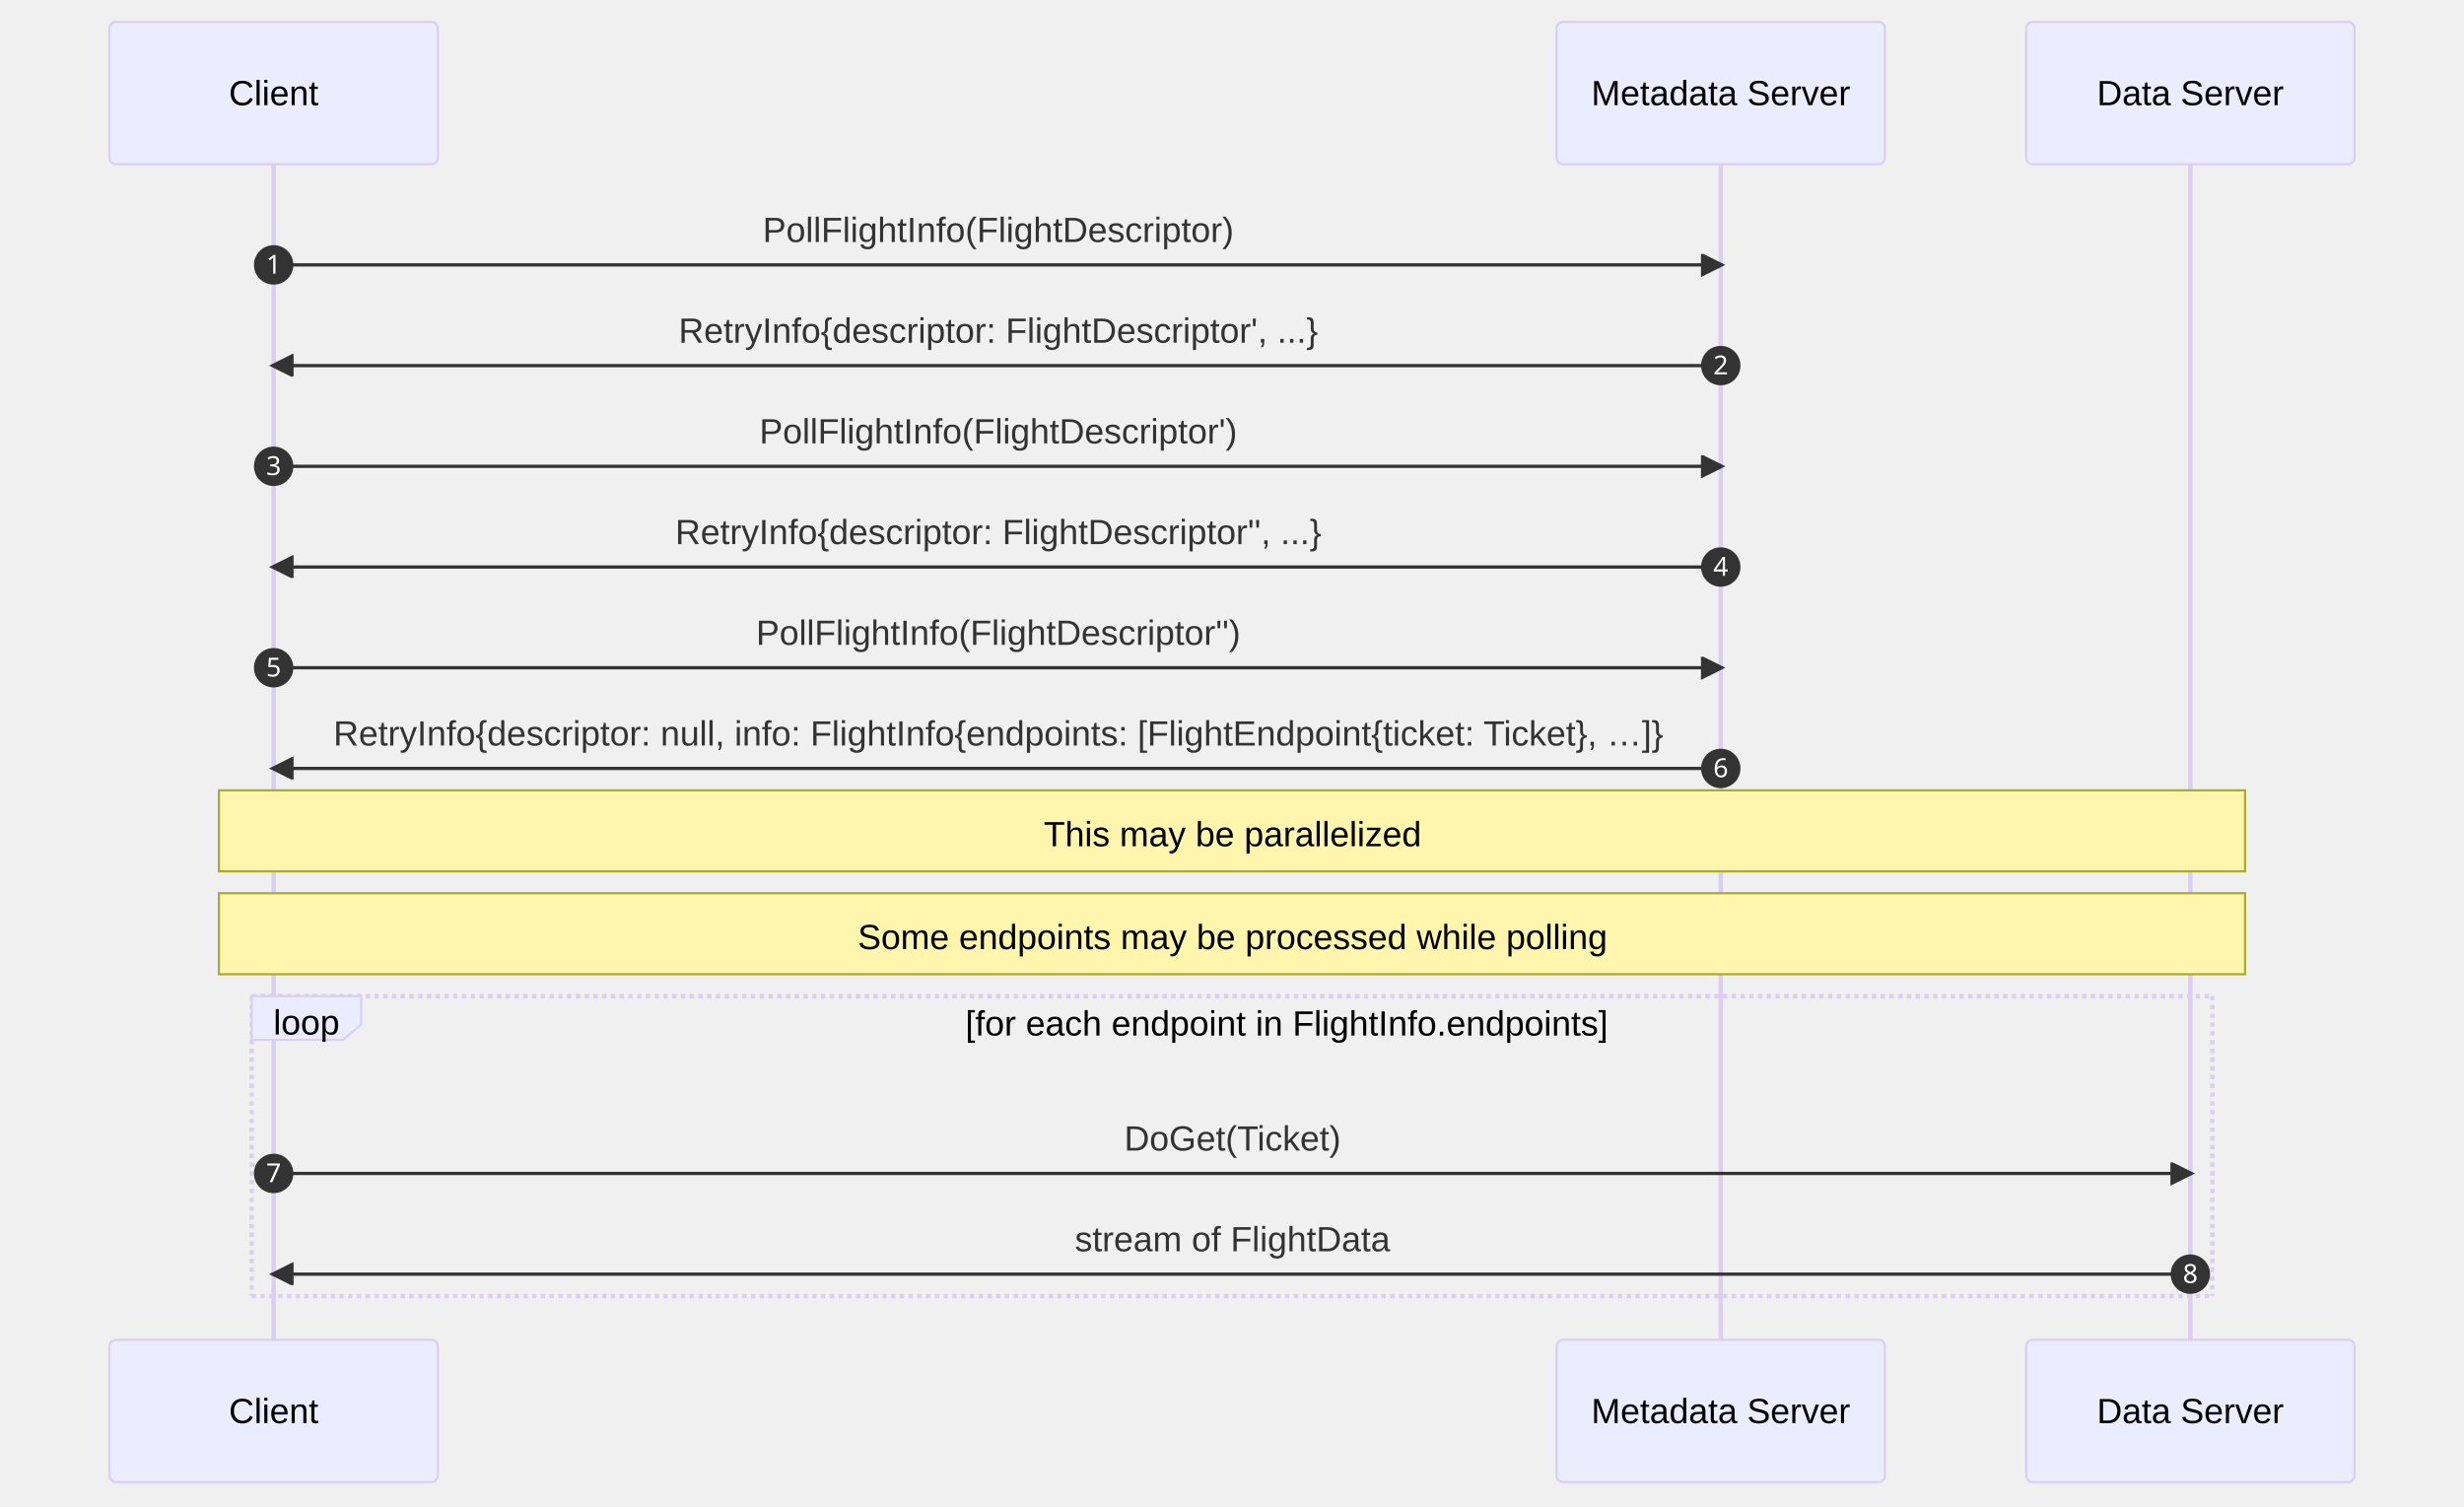
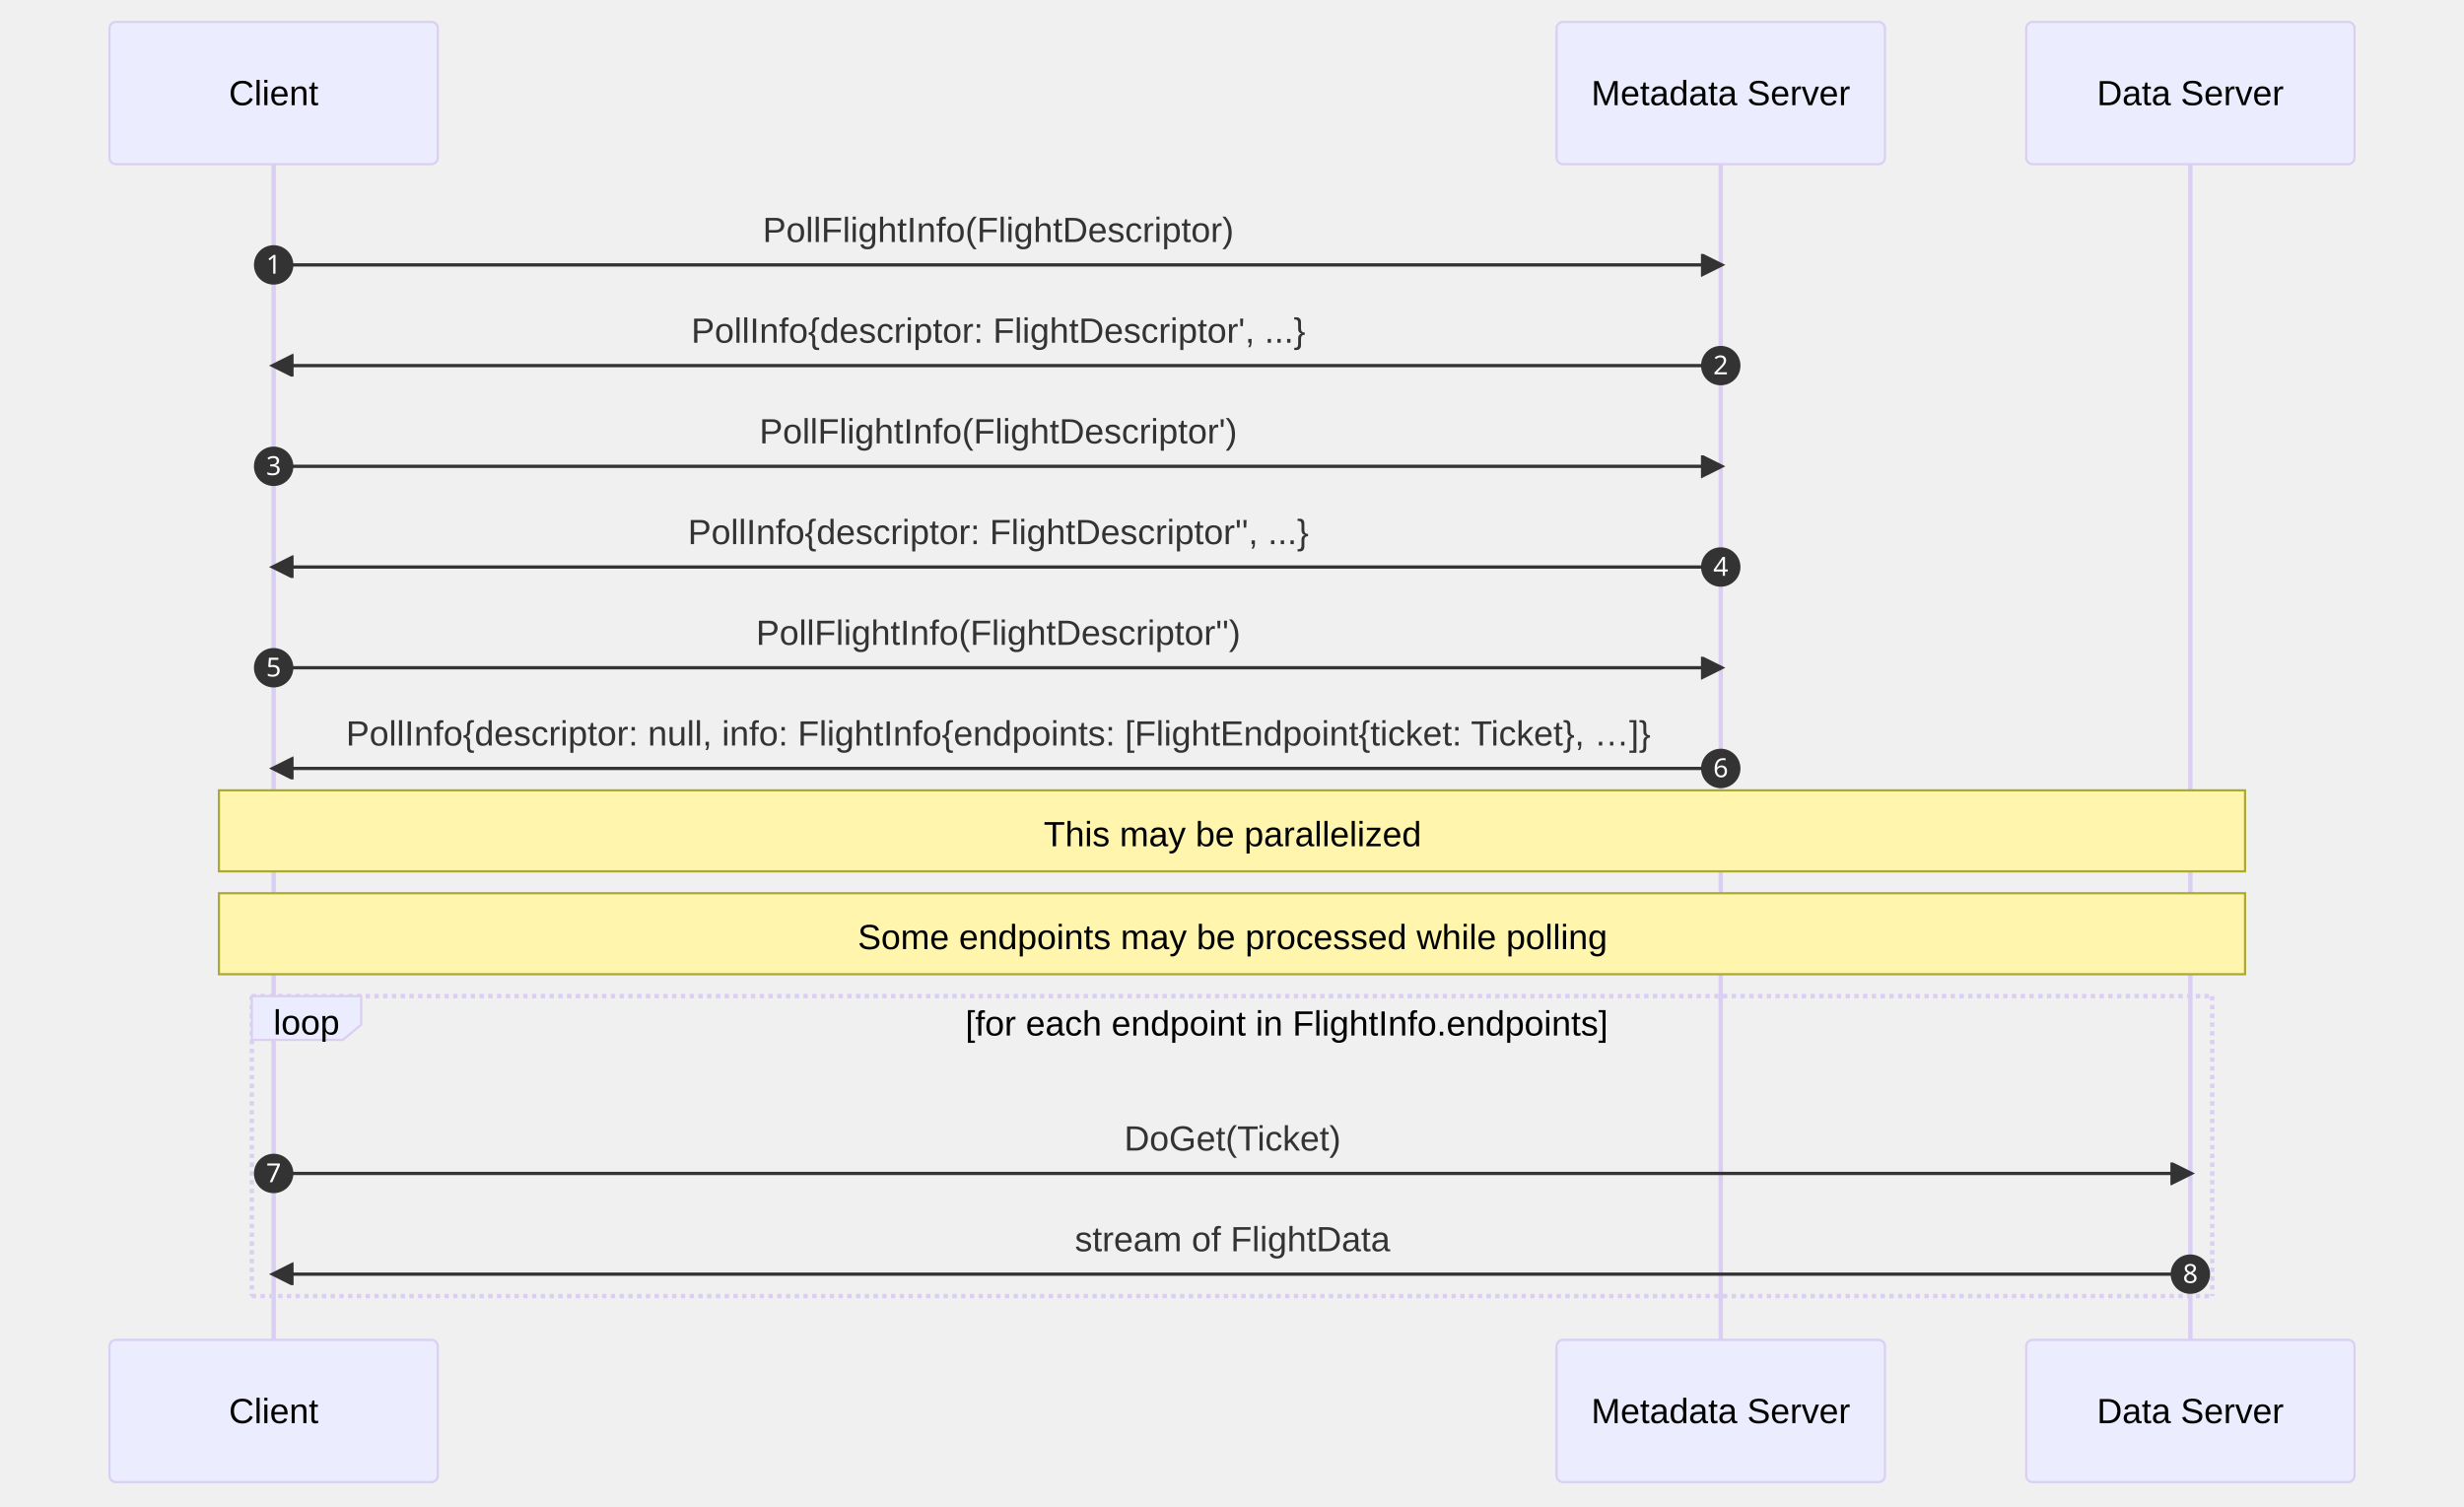
<svg xmlns="http://www.w3.org/2000/svg" aria-roledescription="sequence" role="graphics-document document" viewBox="-50 -10 1125.5 688" style="max-width: 1125.5px; background-color: white;" width="100%" id="mermaid-1690782830274">
  <style>#mermaid-1690782830274{font-family:"trebuchet ms",verdana,arial,sans-serif;font-size:16px;fill:#333;}#mermaid-1690782830274 .error-icon{fill:#552222;}#mermaid-1690782830274 .error-text{fill:#552222;stroke:#552222;}#mermaid-1690782830274 .edge-thickness-normal{stroke-width:2px;}#mermaid-1690782830274 .edge-thickness-thick{stroke-width:3.5px;}#mermaid-1690782830274 .edge-pattern-solid{stroke-dasharray:0;}#mermaid-1690782830274 .edge-pattern-dashed{stroke-dasharray:3;}#mermaid-1690782830274 .edge-pattern-dotted{stroke-dasharray:2;}#mermaid-1690782830274 .marker{fill:#333333;stroke:#333333;}#mermaid-1690782830274 .marker.cross{stroke:#333333;}#mermaid-1690782830274 svg{font-family:"trebuchet ms",verdana,arial,sans-serif;font-size:16px;}#mermaid-1690782830274 .actor{stroke:hsl(259.626, 59.777%, 87.902%);fill:#ECECFF;}#mermaid-1690782830274 text.actor&gt;tspan{fill:black;stroke:none;}#mermaid-1690782830274 .actor-line{stroke:grey;}#mermaid-1690782830274 .messageLine0{stroke-width:1.5;stroke-dasharray:none;stroke:#333;}#mermaid-1690782830274 .messageLine1{stroke-width:1.5;stroke-dasharray:2,2;stroke:#333;}#mermaid-1690782830274 #arrowhead path{fill:#333;stroke:#333;}#mermaid-1690782830274 .sequenceNumber{fill:white;}#mermaid-1690782830274 #sequencenumber{fill:#333;}#mermaid-1690782830274 #crosshead path{fill:#333;stroke:#333;}#mermaid-1690782830274 .messageText{fill:#333;stroke:none;}#mermaid-1690782830274 .labelBox{stroke:hsl(259.626, 59.777%, 87.902%);fill:#ECECFF;}#mermaid-1690782830274 .labelText,#mermaid-1690782830274 .labelText&gt;tspan{fill:black;stroke:none;}#mermaid-1690782830274 .loopText,#mermaid-1690782830274 .loopText&gt;tspan{fill:black;stroke:none;}#mermaid-1690782830274 .loopLine{stroke-width:2px;stroke-dasharray:2,2;stroke:hsl(259.626, 59.777%, 87.902%);fill:hsl(259.626, 59.777%, 87.902%);}#mermaid-1690782830274 .note{stroke:#aaaa33;fill:#fff5ad;}#mermaid-1690782830274 .noteText,#mermaid-1690782830274 .noteText&gt;tspan{fill:black;stroke:none;}#mermaid-1690782830274 .activation0{fill:#f4f4f4;stroke:#666;}#mermaid-1690782830274 .activation1{fill:#f4f4f4;stroke:#666;}#mermaid-1690782830274 .activation2{fill:#f4f4f4;stroke:#666;}#mermaid-1690782830274 .actorPopupMenu{position:absolute;}#mermaid-1690782830274 .actorPopupMenuPanel{position:absolute;fill:#ECECFF;box-shadow:0px 8px 16px 0px rgba(0,0,0,0.2);filter:drop-shadow(3px 5px 2px rgb(0 0 0 / 0.4));}#mermaid-1690782830274 .actor-man line{stroke:hsl(259.626, 59.777%, 87.902%);fill:#ECECFF;}#mermaid-1690782830274 .actor-man circle,#mermaid-1690782830274 line{stroke:hsl(259.626, 59.777%, 87.902%);fill:#ECECFF;stroke-width:2px;}#mermaid-1690782830274 :root{--mermaid-font-family:"trebuchet ms",verdana,arial,sans-serif;}</style>
  <g />
  <defs>
    <symbol height="24" width="24" id="computer">
      <path d="M2 2v13h20v-13h-20zm18 11h-16v-9h16v9zm-10.228 6l.466-1h3.524l.467 1h-4.457zm14.228 3h-24l2-6h2.104l-1.33 4h18.45l-1.297-4h2.073l2 6zm-5-10h-14v-7h14v7z" transform="scale(.5)" />
    </symbol>
  </defs>
  <defs>
    <symbol clip-rule="evenodd" fill-rule="evenodd" id="database">
      <path d="M12.258.001l.256.004.255.005.253.008.251.01.249.012.247.015.246.016.242.019.241.02.239.023.236.024.233.027.231.028.229.031.225.032.223.034.22.036.217.038.214.04.211.041.208.043.205.045.201.046.198.048.194.05.191.051.187.053.183.054.18.056.175.057.172.059.168.06.163.061.16.063.155.064.15.066.074.033.073.033.071.034.07.034.069.035.068.035.067.035.066.035.064.036.064.036.062.036.06.036.06.037.058.037.058.037.055.038.055.038.053.038.052.038.051.039.05.039.048.039.047.039.045.04.044.04.043.04.041.04.04.041.039.041.037.041.036.041.034.041.033.042.032.042.03.042.029.042.027.042.026.043.024.043.023.043.021.043.02.043.018.044.017.043.015.044.013.044.012.044.011.045.009.044.007.045.006.045.004.045.002.045.001.045v17l-.001.045-.002.045-.004.045-.006.045-.007.045-.009.044-.011.045-.012.044-.013.044-.015.044-.017.043-.018.044-.02.043-.021.043-.023.043-.024.043-.026.043-.027.042-.029.042-.03.042-.032.042-.033.042-.034.041-.036.041-.037.041-.039.041-.04.041-.041.04-.043.04-.044.04-.045.04-.047.039-.048.039-.05.039-.051.039-.052.038-.053.038-.055.038-.055.038-.058.037-.058.037-.06.037-.06.036-.062.036-.064.036-.064.036-.066.035-.067.035-.068.035-.069.035-.07.034-.071.034-.073.033-.074.033-.15.066-.155.064-.16.063-.163.061-.168.06-.172.059-.175.057-.18.056-.183.054-.187.053-.191.051-.194.05-.198.048-.201.046-.205.045-.208.043-.211.041-.214.04-.217.038-.22.036-.223.034-.225.032-.229.031-.231.028-.233.027-.236.024-.239.023-.241.02-.242.019-.246.016-.247.015-.249.012-.251.01-.253.008-.255.005-.256.004-.258.001-.258-.001-.256-.004-.255-.005-.253-.008-.251-.01-.249-.012-.247-.015-.245-.016-.243-.019-.241-.02-.238-.023-.236-.024-.234-.027-.231-.028-.228-.031-.226-.032-.223-.034-.22-.036-.217-.038-.214-.04-.211-.041-.208-.043-.204-.045-.201-.046-.198-.048-.195-.05-.19-.051-.187-.053-.184-.054-.179-.056-.176-.057-.172-.059-.167-.06-.164-.061-.159-.063-.155-.064-.151-.066-.074-.033-.072-.033-.072-.034-.07-.034-.069-.035-.068-.035-.067-.035-.066-.035-.064-.036-.063-.036-.062-.036-.061-.036-.06-.037-.058-.037-.057-.037-.056-.038-.055-.038-.053-.038-.052-.038-.051-.039-.049-.039-.049-.039-.046-.039-.046-.04-.044-.04-.043-.04-.041-.04-.04-.041-.039-.041-.037-.041-.036-.041-.034-.041-.033-.042-.032-.042-.03-.042-.029-.042-.027-.042-.026-.043-.024-.043-.023-.043-.021-.043-.02-.043-.018-.044-.017-.043-.015-.044-.013-.044-.012-.044-.011-.045-.009-.044-.007-.045-.006-.045-.004-.045-.002-.045-.001-.045v-17l.001-.045.002-.045.004-.045.006-.045.007-.045.009-.044.011-.045.012-.044.013-.044.015-.044.017-.043.018-.044.02-.043.021-.043.023-.043.024-.043.026-.043.027-.042.029-.042.03-.042.032-.042.033-.042.034-.041.036-.041.037-.041.039-.041.04-.041.041-.04.043-.04.044-.04.046-.04.046-.039.049-.039.049-.039.051-.039.052-.038.053-.038.055-.038.056-.038.057-.037.058-.037.06-.037.061-.036.062-.036.063-.036.064-.036.066-.035.067-.035.068-.035.069-.035.07-.034.072-.034.072-.033.074-.033.151-.066.155-.064.159-.063.164-.061.167-.06.172-.059.176-.057.179-.056.184-.054.187-.053.19-.051.195-.05.198-.048.201-.046.204-.045.208-.043.211-.041.214-.04.217-.038.22-.036.223-.034.226-.032.228-.031.231-.028.234-.027.236-.024.238-.023.241-.02.243-.019.245-.016.247-.015.249-.012.251-.01.253-.008.255-.005.256-.004.258-.001.258.001zm-9.258 20.499v.01l.001.021.003.021.004.022.005.021.006.022.007.022.009.023.01.022.011.023.012.023.013.023.015.023.016.024.017.023.018.024.019.024.021.024.022.025.023.024.024.025.052.049.056.05.061.051.066.051.07.051.075.051.079.052.084.052.088.052.092.052.097.052.102.051.105.052.11.052.114.051.119.051.123.051.127.05.131.05.135.05.139.048.144.049.147.047.152.047.155.047.16.045.163.045.167.043.171.043.176.041.178.041.183.039.187.039.19.037.194.035.197.035.202.033.204.031.209.03.212.029.216.027.219.025.222.024.226.021.23.02.233.018.236.016.24.015.243.012.246.01.249.008.253.005.256.004.259.001.26-.001.257-.004.254-.005.25-.008.247-.011.244-.012.241-.014.237-.016.233-.018.231-.021.226-.021.224-.024.22-.026.216-.027.212-.028.21-.031.205-.031.202-.034.198-.034.194-.036.191-.037.187-.039.183-.04.179-.04.175-.042.172-.043.168-.044.163-.045.16-.046.155-.046.152-.047.148-.048.143-.049.139-.049.136-.05.131-.05.126-.05.123-.051.118-.052.114-.051.11-.052.106-.052.101-.052.096-.052.092-.052.088-.053.083-.051.079-.052.074-.052.07-.051.065-.051.06-.051.056-.05.051-.05.023-.024.023-.025.021-.024.02-.024.019-.024.018-.024.017-.024.015-.023.014-.024.013-.023.012-.023.01-.023.01-.022.008-.022.006-.022.006-.022.004-.022.004-.021.001-.021.001-.021v-4.127l-.077.055-.08.053-.083.054-.085.053-.087.052-.09.052-.093.051-.095.05-.097.05-.1.049-.102.049-.105.048-.106.047-.109.047-.111.046-.114.045-.115.045-.118.044-.12.043-.122.042-.124.042-.126.041-.128.04-.13.04-.132.038-.134.038-.135.037-.138.037-.139.035-.142.035-.143.034-.144.033-.147.032-.148.031-.15.03-.151.03-.153.029-.154.027-.156.027-.158.026-.159.025-.161.024-.162.023-.163.022-.165.021-.166.02-.167.019-.169.018-.169.017-.171.016-.173.015-.173.014-.175.013-.175.012-.177.011-.178.01-.179.008-.179.008-.181.006-.182.005-.182.004-.184.003-.184.002h-.37l-.184-.002-.184-.003-.182-.004-.182-.005-.181-.006-.179-.008-.179-.008-.178-.01-.176-.011-.176-.012-.175-.013-.173-.014-.172-.015-.171-.016-.17-.017-.169-.018-.167-.019-.166-.02-.165-.021-.163-.022-.162-.023-.161-.024-.159-.025-.157-.026-.156-.027-.155-.027-.153-.029-.151-.03-.15-.03-.148-.031-.146-.032-.145-.033-.143-.034-.141-.035-.14-.035-.137-.037-.136-.037-.134-.038-.132-.038-.13-.04-.128-.04-.126-.041-.124-.042-.122-.042-.12-.044-.117-.043-.116-.045-.113-.045-.112-.046-.109-.047-.106-.047-.105-.048-.102-.049-.1-.049-.097-.05-.095-.05-.093-.052-.09-.051-.087-.052-.085-.053-.083-.054-.08-.054-.077-.054v4.127zm0-5.654v.011l.001.021.003.021.004.021.005.022.006.022.007.022.009.022.01.022.011.023.012.023.013.023.015.024.016.023.017.024.018.024.019.024.021.024.022.024.023.025.024.024.052.05.056.05.061.05.066.051.07.051.075.052.079.051.084.052.088.052.092.052.097.052.102.052.105.052.11.051.114.051.119.052.123.05.127.051.131.05.135.049.139.049.144.048.147.048.152.047.155.046.16.045.163.045.167.044.171.042.176.042.178.04.183.04.187.038.19.037.194.036.197.034.202.033.204.032.209.03.212.028.216.027.219.025.222.024.226.022.23.02.233.018.236.016.24.014.243.012.246.01.249.008.253.006.256.003.259.001.26-.001.257-.003.254-.006.25-.008.247-.01.244-.012.241-.015.237-.016.233-.018.231-.02.226-.022.224-.024.22-.025.216-.027.212-.029.21-.03.205-.032.202-.033.198-.035.194-.036.191-.037.187-.039.183-.039.179-.041.175-.042.172-.043.168-.044.163-.045.16-.045.155-.047.152-.047.148-.048.143-.048.139-.05.136-.049.131-.05.126-.051.123-.051.118-.051.114-.052.11-.052.106-.052.101-.052.096-.052.092-.052.088-.052.083-.052.079-.052.074-.051.07-.052.065-.051.06-.05.056-.051.051-.049.023-.025.023-.024.021-.025.02-.024.019-.024.018-.024.017-.024.015-.023.014-.023.013-.024.012-.022.01-.023.01-.023.008-.022.006-.022.006-.022.004-.021.004-.022.001-.021.001-.021v-4.139l-.077.054-.08.054-.083.054-.085.052-.087.053-.09.051-.093.051-.095.051-.097.05-.1.049-.102.049-.105.048-.106.047-.109.047-.111.046-.114.045-.115.044-.118.044-.12.044-.122.042-.124.042-.126.041-.128.04-.13.039-.132.039-.134.038-.135.037-.138.036-.139.036-.142.035-.143.033-.144.033-.147.033-.148.031-.15.03-.151.03-.153.028-.154.028-.156.027-.158.026-.159.025-.161.024-.162.023-.163.022-.165.021-.166.02-.167.019-.169.018-.169.017-.171.016-.173.015-.173.014-.175.013-.175.012-.177.011-.178.009-.179.009-.179.007-.181.007-.182.005-.182.004-.184.003-.184.002h-.37l-.184-.002-.184-.003-.182-.004-.182-.005-.181-.007-.179-.007-.179-.009-.178-.009-.176-.011-.176-.012-.175-.013-.173-.014-.172-.015-.171-.016-.17-.017-.169-.018-.167-.019-.166-.02-.165-.021-.163-.022-.162-.023-.161-.024-.159-.025-.157-.026-.156-.027-.155-.028-.153-.028-.151-.03-.15-.03-.148-.031-.146-.033-.145-.033-.143-.033-.141-.035-.14-.036-.137-.036-.136-.037-.134-.038-.132-.039-.13-.039-.128-.04-.126-.041-.124-.042-.122-.043-.12-.043-.117-.044-.116-.044-.113-.046-.112-.046-.109-.046-.106-.047-.105-.048-.102-.049-.1-.049-.097-.05-.095-.051-.093-.051-.09-.051-.087-.053-.085-.052-.083-.054-.08-.054-.077-.054v4.139zm0-5.666v.011l.001.02.003.022.004.021.005.022.006.021.007.022.009.023.01.022.011.023.012.023.013.023.015.023.016.024.017.024.018.023.019.024.021.025.022.024.023.024.024.025.052.05.056.05.061.05.066.051.07.051.075.052.079.051.084.052.088.052.092.052.097.052.102.052.105.051.11.052.114.051.119.051.123.051.127.05.131.05.135.05.139.049.144.048.147.048.152.047.155.046.16.045.163.045.167.043.171.043.176.042.178.04.183.04.187.038.19.037.194.036.197.034.202.033.204.032.209.03.212.028.216.027.219.025.222.024.226.021.23.02.233.018.236.017.24.014.243.012.246.01.249.008.253.006.256.003.259.001.26-.001.257-.003.254-.006.25-.008.247-.01.244-.013.241-.014.237-.016.233-.018.231-.02.226-.022.224-.024.22-.025.216-.027.212-.029.21-.03.205-.032.202-.033.198-.035.194-.036.191-.037.187-.039.183-.039.179-.041.175-.042.172-.043.168-.044.163-.045.16-.045.155-.047.152-.047.148-.048.143-.049.139-.049.136-.049.131-.051.126-.05.123-.051.118-.052.114-.051.11-.052.106-.052.101-.052.096-.052.092-.052.088-.052.083-.052.079-.052.074-.052.07-.051.065-.051.06-.051.056-.05.051-.049.023-.025.023-.025.021-.024.02-.024.019-.024.018-.024.017-.024.015-.023.014-.024.013-.023.012-.023.01-.022.01-.023.008-.022.006-.022.006-.022.004-.022.004-.021.001-.021.001-.021v-4.153l-.077.054-.08.054-.083.053-.085.053-.087.053-.09.051-.093.051-.095.051-.097.05-.1.049-.102.048-.105.048-.106.048-.109.046-.111.046-.114.046-.115.044-.118.044-.12.043-.122.043-.124.042-.126.041-.128.04-.13.039-.132.039-.134.038-.135.037-.138.036-.139.036-.142.034-.143.034-.144.033-.147.032-.148.032-.15.03-.151.03-.153.028-.154.028-.156.027-.158.026-.159.024-.161.024-.162.023-.163.023-.165.021-.166.02-.167.019-.169.018-.169.017-.171.016-.173.015-.173.014-.175.013-.175.012-.177.01-.178.01-.179.009-.179.007-.181.006-.182.006-.182.004-.184.003-.184.001-.185.001-.185-.001-.184-.001-.184-.003-.182-.004-.182-.006-.181-.006-.179-.007-.179-.009-.178-.01-.176-.01-.176-.012-.175-.013-.173-.014-.172-.015-.171-.016-.17-.017-.169-.018-.167-.019-.166-.02-.165-.021-.163-.023-.162-.023-.161-.024-.159-.024-.157-.026-.156-.027-.155-.028-.153-.028-.151-.03-.15-.03-.148-.032-.146-.032-.145-.033-.143-.034-.141-.034-.14-.036-.137-.036-.136-.037-.134-.038-.132-.039-.13-.039-.128-.041-.126-.041-.124-.041-.122-.043-.12-.043-.117-.044-.116-.044-.113-.046-.112-.046-.109-.046-.106-.048-.105-.048-.102-.048-.1-.05-.097-.049-.095-.051-.093-.051-.09-.052-.087-.052-.085-.053-.083-.053-.08-.054-.077-.054v4.153zm8.74-8.179l-.257.004-.254.005-.25.008-.247.011-.244.012-.241.014-.237.016-.233.018-.231.021-.226.022-.224.023-.22.026-.216.027-.212.028-.21.031-.205.032-.202.033-.198.034-.194.036-.191.038-.187.038-.183.04-.179.041-.175.042-.172.043-.168.043-.163.045-.16.046-.155.046-.152.048-.148.048-.143.048-.139.049-.136.05-.131.05-.126.051-.123.051-.118.051-.114.052-.11.052-.106.052-.101.052-.096.052-.092.052-.088.052-.083.052-.079.052-.074.051-.07.052-.065.051-.06.05-.056.05-.051.05-.023.025-.023.024-.021.024-.02.025-.019.024-.018.024-.017.023-.015.024-.014.023-.013.023-.012.023-.01.023-.01.022-.008.022-.006.023-.006.021-.004.022-.004.021-.001.021-.001.021.001.021.001.021.004.021.004.022.006.021.006.023.008.022.01.022.01.023.012.023.013.023.014.023.015.024.017.023.018.024.019.024.02.025.021.024.023.024.023.025.051.05.056.05.06.05.065.051.07.052.074.051.079.052.083.052.088.052.092.052.096.052.101.052.106.052.11.052.114.052.118.051.123.051.126.051.131.05.136.05.139.049.143.048.148.048.152.048.155.046.16.046.163.045.168.043.172.043.175.042.179.041.183.04.187.038.191.038.194.036.198.034.202.033.205.032.21.031.212.028.216.027.22.026.224.023.226.022.231.021.233.018.237.016.241.014.244.012.247.011.25.008.254.005.257.004.26.001.26-.001.257-.004.254-.005.25-.008.247-.011.244-.012.241-.014.237-.016.233-.018.231-.021.226-.022.224-.023.22-.026.216-.027.212-.028.21-.031.205-.032.202-.033.198-.034.194-.036.191-.038.187-.038.183-.04.179-.041.175-.042.172-.043.168-.043.163-.045.16-.046.155-.046.152-.048.148-.048.143-.048.139-.049.136-.05.131-.05.126-.051.123-.051.118-.051.114-.052.11-.052.106-.052.101-.052.096-.052.092-.052.088-.052.083-.052.079-.052.074-.051.07-.052.065-.051.06-.05.056-.05.051-.05.023-.025.023-.024.021-.024.02-.025.019-.024.018-.024.017-.023.015-.024.014-.023.013-.023.012-.023.01-.023.01-.022.008-.022.006-.023.006-.021.004-.022.004-.021.001-.021.001-.021-.001-.021-.001-.021-.004-.021-.004-.022-.006-.021-.006-.023-.008-.022-.01-.022-.01-.023-.012-.023-.013-.023-.014-.023-.015-.024-.017-.023-.018-.024-.019-.024-.02-.025-.021-.024-.023-.024-.023-.025-.051-.05-.056-.05-.06-.05-.065-.051-.07-.052-.074-.051-.079-.052-.083-.052-.088-.052-.092-.052-.096-.052-.101-.052-.106-.052-.11-.052-.114-.052-.118-.051-.123-.051-.126-.051-.131-.05-.136-.05-.139-.049-.143-.048-.148-.048-.152-.048-.155-.046-.16-.046-.163-.045-.168-.043-.172-.043-.175-.042-.179-.041-.183-.04-.187-.038-.191-.038-.194-.036-.198-.034-.202-.033-.205-.032-.21-.031-.212-.028-.216-.027-.22-.026-.224-.023-.226-.022-.231-.021-.233-.018-.237-.016-.241-.014-.244-.012-.247-.011-.25-.008-.254-.005-.257-.004-.26-.001-.26.001z" transform="scale(.5)" />
    </symbol>
  </defs>
  <defs>
    <symbol height="24" width="24" id="clock">
      <path d="M12 2c5.514 0 10 4.486 10 10s-4.486 10-10 10-10-4.486-10-10 4.486-10 10-10zm0-2c-6.627 0-12 5.373-12 12s5.373 12 12 12 12-5.373 12-12-5.373-12-12-12zm5.848 12.459c.202.038.202.333.001.372-1.907.361-6.045 1.111-6.547 1.111-.719 0-1.301-.582-1.301-1.301 0-.512.77-5.447 1.125-7.445.034-.192.312-.181.343.014l.985 6.238 5.394 1.011z" transform="scale(.5)" />
    </symbol>
  </defs>
  <g>
    <line stroke="#999" stroke-width="0.5px" class="200" y2="622" x2="75" y1="5" x1="75" id="actor0" />
    <g id="root-0">
      <rect class="actor" ry="3" rx="3" height="65" width="150" stroke="#666" fill="#eaeaea" y="0" x="0" />
      <text style="text-anchor: middle; font-size: 16px; font-weight: 400;" class="actor" alignment-baseline="central" dominant-baseline="central" y="32.5" x="75">
        <tspan dy="0" x="75">Client</tspan>
      </text>
    </g>
  </g>
  <g>
    <line stroke="#999" stroke-width="0.5px" class="200" y2="622" x2="736" y1="5" x1="736" id="actor1" />
    <g id="root-1">
      <rect class="actor" ry="3" rx="3" height="65" width="150" stroke="#666" fill="#eaeaea" y="0" x="661" />
      <text style="text-anchor: middle; font-size: 16px; font-weight: 400;" class="actor" alignment-baseline="central" dominant-baseline="central" y="32.5" x="736">
        <tspan dy="0" x="736">Metadata Server</tspan>
      </text>
    </g>
  </g>
  <g>
    <line stroke="#999" stroke-width="0.5px" class="200" y2="622" x2="950.5" y1="5" x1="950.5" id="actor2" />
    <g id="root-2">
      <rect class="actor" ry="3" rx="3" height="65" width="150" stroke="#666" fill="#eaeaea" y="0" x="875.5" />
      <text style="text-anchor: middle; font-size: 16px; font-weight: 400;" class="actor" alignment-baseline="central" dominant-baseline="central" y="32.5" x="950.5">
        <tspan dy="0" x="950.5">Data Server</tspan>
      </text>
    </g>
  </g>
  <defs>
    <marker orient="auto" markerHeight="12" markerWidth="12" markerUnits="userSpaceOnUse" refY="5" refX="9" id="arrowhead">
      <path d="M 0 0 L 10 5 L 0 10 z" />
    </marker>
  </defs>
  <defs>
    <marker refY="5" refX="4" orient="auto" markerHeight="8" markerWidth="15" id="crosshead">
      <path style="stroke-dasharray: 0, 0;" d="M 1,2 L 6,7 M 6,2 L 1,7" stroke-width="1pt" stroke="#000000" fill="none" />
    </marker>
  </defs>
  <defs>
    <marker orient="auto" markerHeight="28" markerWidth="20" refY="7" refX="18" id="filled-head">
      <path d="M 18,7 L9,13 L14,7 L9,1 Z" />
    </marker>
  </defs>
  <defs>
    <marker orient="auto" markerHeight="40" markerWidth="60" refY="15" refX="15" id="sequencenumber">
      <circle r="6" cy="15" cx="15" />
    </marker>
  </defs>
  <g>
    <rect class="note" ry="0" rx="0" height="37" width="925.5" stroke="#666" fill="#EDF2AE" y="351" x="50" />
    <text style="font-size: 16px; font-weight: 400;" dy="1em" class="noteText" alignment-baseline="middle" dominant-baseline="middle" text-anchor="middle" y="356" x="513">
      <tspan x="513">This may be parallelized</tspan>
    </text>
  </g>
  <g>
    <rect class="note" ry="0" rx="0" height="37" width="925.5" stroke="#666" fill="#EDF2AE" y="398" x="50" />
    <text style="font-size: 16px; font-weight: 400;" dy="1em" class="noteText" alignment-baseline="middle" dominant-baseline="middle" text-anchor="middle" y="403" x="513">
      <tspan x="513">Some endpoints may be processed while polling</tspan>
    </text>
  </g>
  <g>
    <line class="loopLine" y2="445" x2="960.5" y1="445" x1="65" />
    <line class="loopLine" y2="582" x2="960.5" y1="445" x1="960.5" />
    <line class="loopLine" y2="582" x2="960.5" y1="582" x1="65" />
    <line class="loopLine" y2="582" x2="65" y1="445" x1="65" />
    <polygon class="labelBox" points="65,445 115,445 115,458 106.6,465 65,465" />
    <text style="font-size: 16px; font-weight: 400;" class="labelText" alignment-baseline="middle" dominant-baseline="middle" text-anchor="middle" y="458" x="90">loop</text>
    <text style="font-size: 16px; font-weight: 400;" class="loopText" text-anchor="middle" y="463" x="537.75">
      <tspan x="537.75">[for each endpoint in FlightInfo.endpoints]</tspan>
    </text>
  </g>
  <text style="font-size: 16px; font-weight: 400;" dy="1em" class="messageText" alignment-baseline="middle" dominant-baseline="middle" text-anchor="middle" y="80" x="406">PollFlightInfo(FlightDescriptor)</text>
  <line style="fill: none;" marker-start="url(#sequencenumber)" marker-end="url(#arrowhead)" stroke="none" stroke-width="2" class="messageLine0" y2="111" x2="736" y1="111" x1="75" />
  <text class="sequenceNumber" text-anchor="middle" font-size="12px" font-family="sans-serif" y="115" x="75">1</text>
-   <text style="font-size: 16px; font-weight: 400;" dy="1em" class="messageText" alignment-baseline="middle" dominant-baseline="middle" text-anchor="middle" y="126" x="406">RetryInfo{descriptor: FlightDescriptor', ...}</text>
+   <text style="font-size: 16px; font-weight: 400;" dy="1em" class="messageText" alignment-baseline="middle" dominant-baseline="middle" text-anchor="middle" y="126" x="406">PollInfo{descriptor: FlightDescriptor', ...}</text>
  <line style="fill: none;" marker-start="url(#sequencenumber)" marker-end="url(#arrowhead)" stroke="none" stroke-width="2" class="messageLine0" y2="157" x2="75" y1="157" x1="736" />
  <text class="sequenceNumber" text-anchor="middle" font-size="12px" font-family="sans-serif" y="161" x="736">2</text>
  <text style="font-size: 16px; font-weight: 400;" dy="1em" class="messageText" alignment-baseline="middle" dominant-baseline="middle" text-anchor="middle" y="172" x="406">PollFlightInfo(FlightDescriptor')</text>
  <line style="fill: none;" marker-start="url(#sequencenumber)" marker-end="url(#arrowhead)" stroke="none" stroke-width="2" class="messageLine0" y2="203" x2="736" y1="203" x1="75" />
  <text class="sequenceNumber" text-anchor="middle" font-size="12px" font-family="sans-serif" y="207" x="75">3</text>
-   <text style="font-size: 16px; font-weight: 400;" dy="1em" class="messageText" alignment-baseline="middle" dominant-baseline="middle" text-anchor="middle" y="218" x="406">RetryInfo{descriptor: FlightDescriptor'', ...}</text>
+   <text style="font-size: 16px; font-weight: 400;" dy="1em" class="messageText" alignment-baseline="middle" dominant-baseline="middle" text-anchor="middle" y="218" x="406">PollInfo{descriptor: FlightDescriptor'', ...}</text>
  <line style="fill: none;" marker-start="url(#sequencenumber)" marker-end="url(#arrowhead)" stroke="none" stroke-width="2" class="messageLine0" y2="249" x2="75" y1="249" x1="736" />
  <text class="sequenceNumber" text-anchor="middle" font-size="12px" font-family="sans-serif" y="253" x="736">4</text>
  <text style="font-size: 16px; font-weight: 400;" dy="1em" class="messageText" alignment-baseline="middle" dominant-baseline="middle" text-anchor="middle" y="264" x="406">PollFlightInfo(FlightDescriptor'')</text>
  <line style="fill: none;" marker-start="url(#sequencenumber)" marker-end="url(#arrowhead)" stroke="none" stroke-width="2" class="messageLine0" y2="295" x2="736" y1="295" x1="75" />
  <text class="sequenceNumber" text-anchor="middle" font-size="12px" font-family="sans-serif" y="299" x="75">5</text>
-   <text style="font-size: 16px; font-weight: 400;" dy="1em" class="messageText" alignment-baseline="middle" dominant-baseline="middle" text-anchor="middle" y="310" x="406">RetryInfo{descriptor: null, info: FlightInfo{endpoints: [FlightEndpoint{ticket: Ticket}, …]}</text>
+   <text style="font-size: 16px; font-weight: 400;" dy="1em" class="messageText" alignment-baseline="middle" dominant-baseline="middle" text-anchor="middle" y="310" x="406">PollInfo{descriptor: null, info: FlightInfo{endpoints: [FlightEndpoint{ticket: Ticket}, …]}</text>
  <line style="fill: none;" marker-start="url(#sequencenumber)" marker-end="url(#arrowhead)" stroke="none" stroke-width="2" class="messageLine0" y2="341" x2="75" y1="341" x1="736" />
  <text class="sequenceNumber" text-anchor="middle" font-size="12px" font-family="sans-serif" y="345" x="736">6</text>
  <text style="font-size: 16px; font-weight: 400;" dy="1em" class="messageText" alignment-baseline="middle" dominant-baseline="middle" text-anchor="middle" y="495" x="513">DoGet(Ticket)</text>
  <line style="fill: none;" marker-start="url(#sequencenumber)" marker-end="url(#arrowhead)" stroke="none" stroke-width="2" class="messageLine0" y2="526" x2="950.5" y1="526" x1="75" />
  <text class="sequenceNumber" text-anchor="middle" font-size="12px" font-family="sans-serif" y="530" x="75">7</text>
  <text style="font-size: 16px; font-weight: 400;" dy="1em" class="messageText" alignment-baseline="middle" dominant-baseline="middle" text-anchor="middle" y="541" x="513">stream of FlightData</text>
  <line style="fill: none;" marker-start="url(#sequencenumber)" marker-end="url(#arrowhead)" stroke="none" stroke-width="2" class="messageLine0" y2="572" x2="75" y1="572" x1="950.5" />
  <text class="sequenceNumber" text-anchor="middle" font-size="12px" font-family="sans-serif" y="576" x="950.5">8</text>
  <g>
    <rect class="actor" ry="3" rx="3" height="65" width="150" stroke="#666" fill="#eaeaea" y="602" x="0" />
    <text style="text-anchor: middle; font-size: 16px; font-weight: 400;" class="actor" alignment-baseline="central" dominant-baseline="central" y="634.5" x="75">
      <tspan dy="0" x="75">Client</tspan>
    </text>
  </g>
  <g>
    <rect class="actor" ry="3" rx="3" height="65" width="150" stroke="#666" fill="#eaeaea" y="602" x="661" />
    <text style="text-anchor: middle; font-size: 16px; font-weight: 400;" class="actor" alignment-baseline="central" dominant-baseline="central" y="634.5" x="736">
      <tspan dy="0" x="736">Metadata Server</tspan>
    </text>
  </g>
  <g>
    <rect class="actor" ry="3" rx="3" height="65" width="150" stroke="#666" fill="#eaeaea" y="602" x="875.5" />
    <text style="text-anchor: middle; font-size: 16px; font-weight: 400;" class="actor" alignment-baseline="central" dominant-baseline="central" y="634.5" x="950.5">
      <tspan dy="0" x="950.5">Data Server</tspan>
    </text>
  </g>
</svg>
